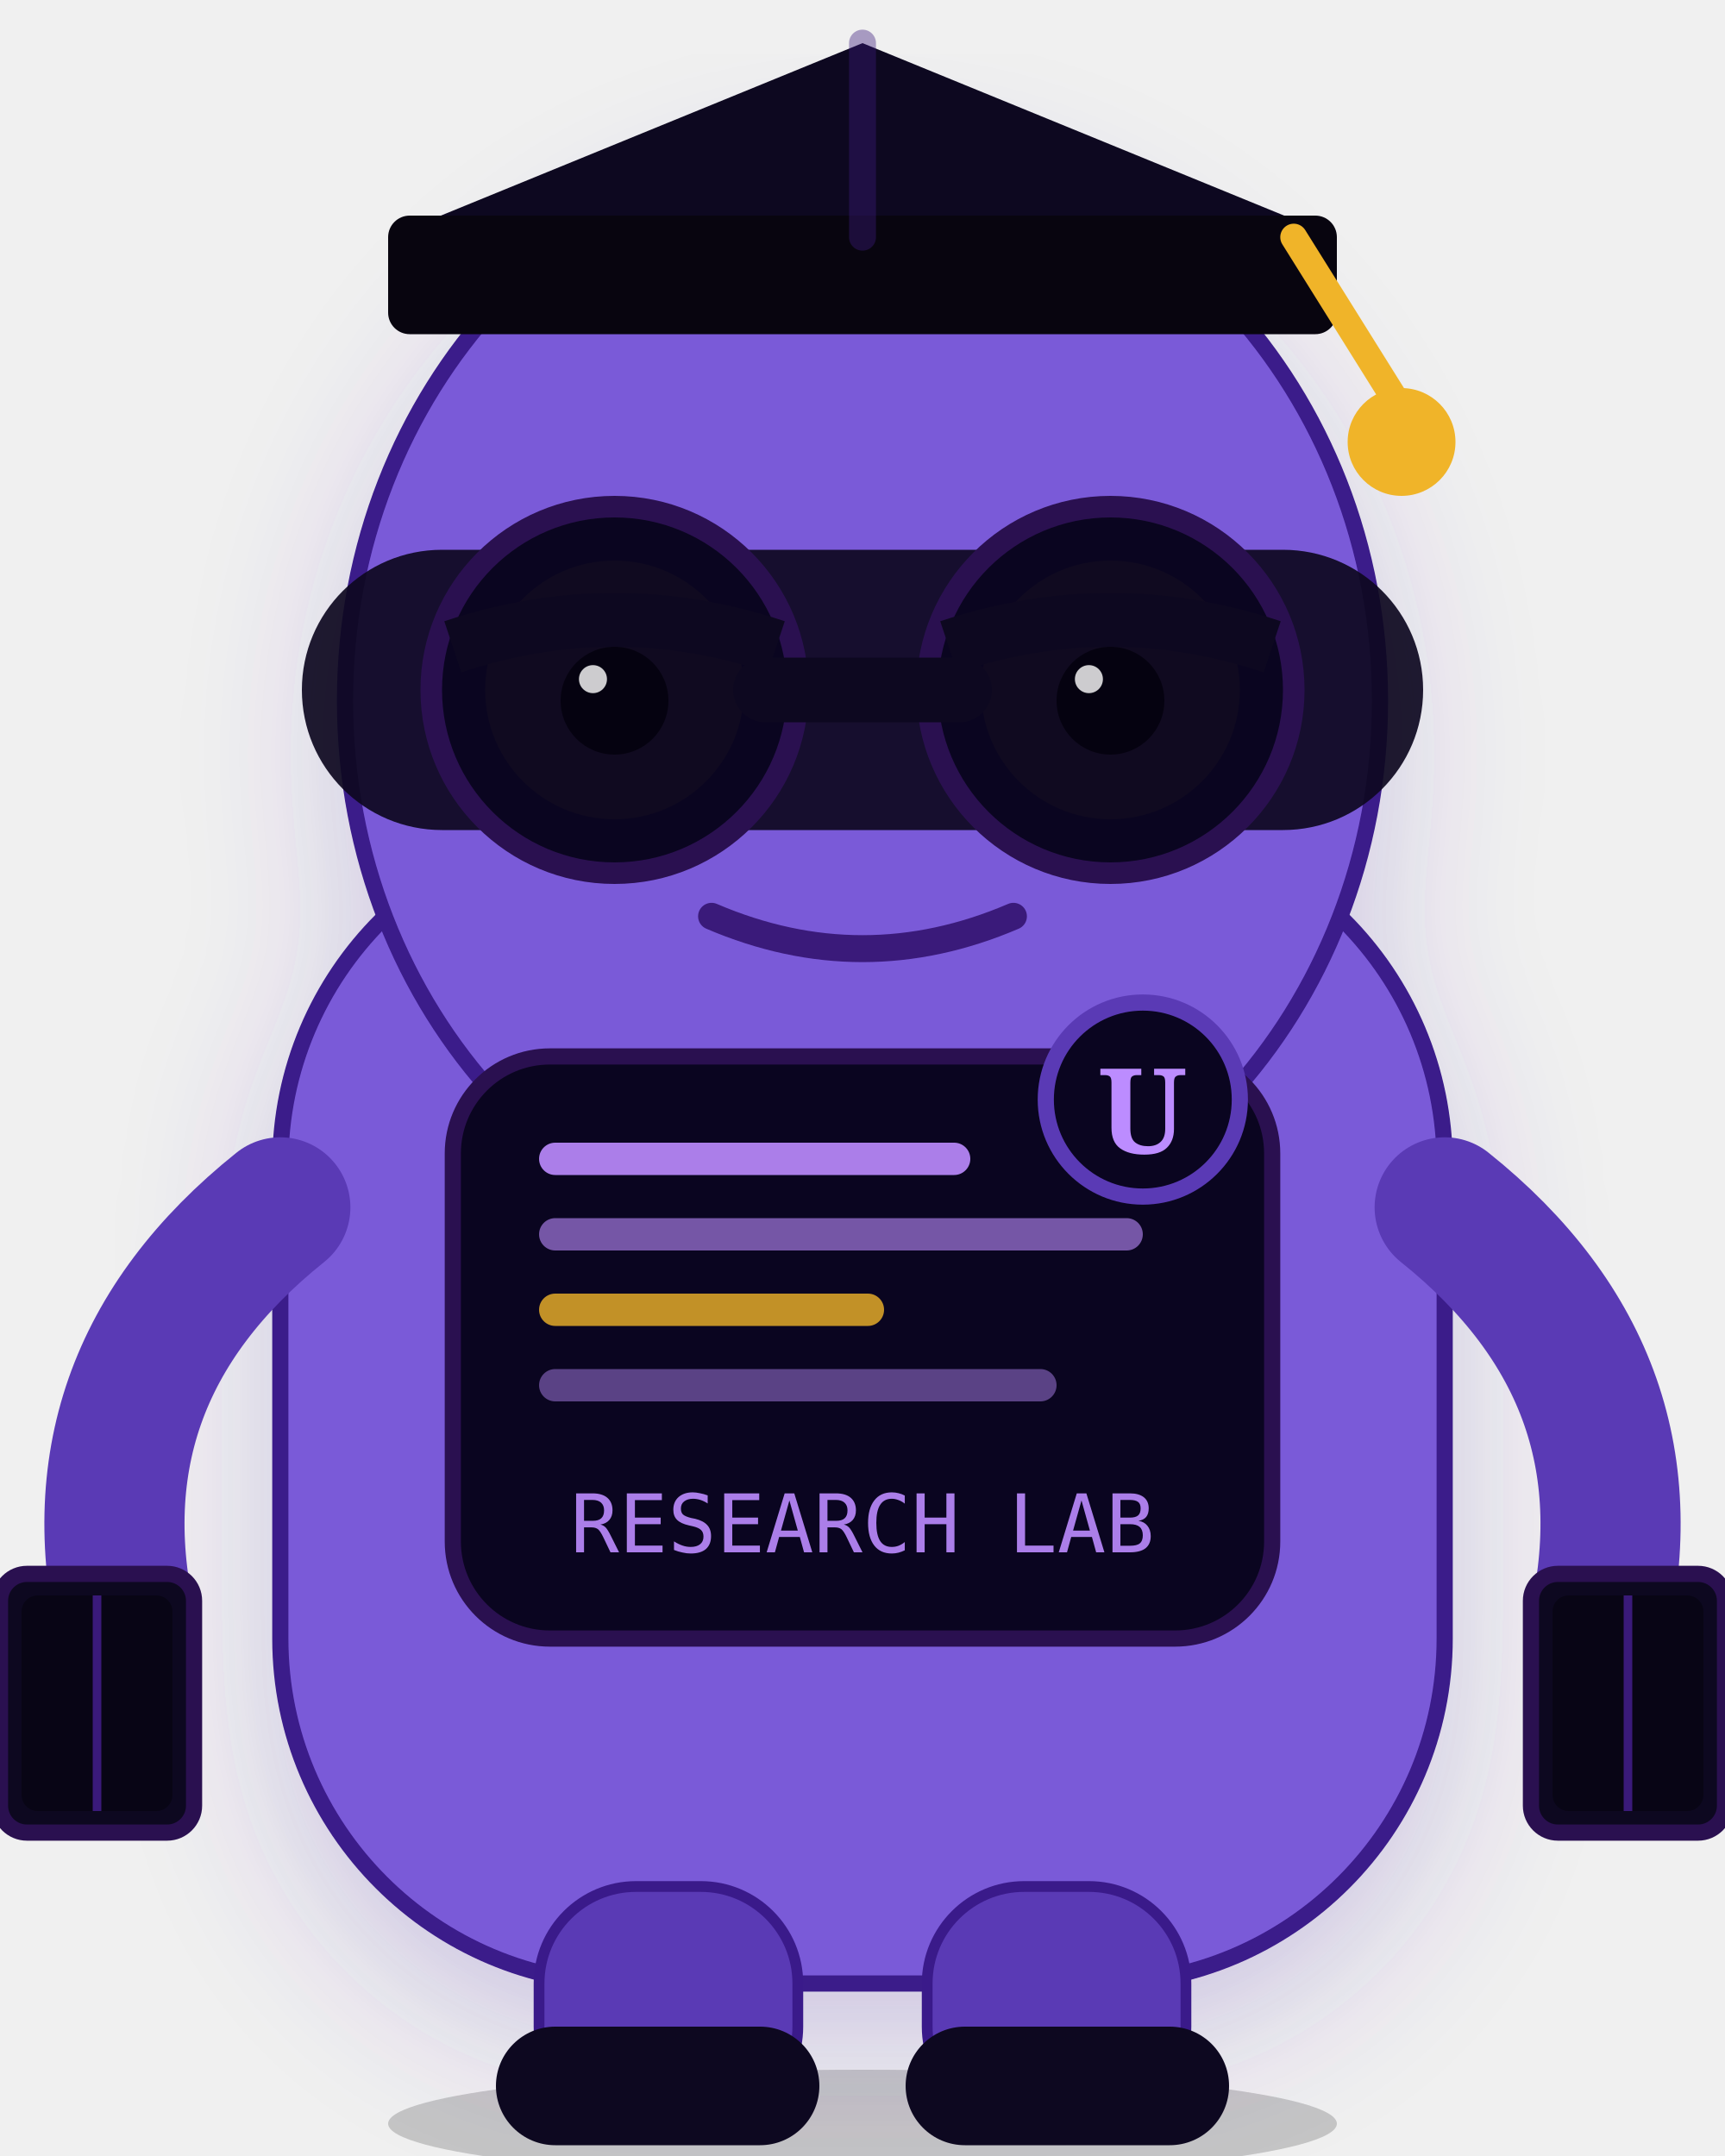
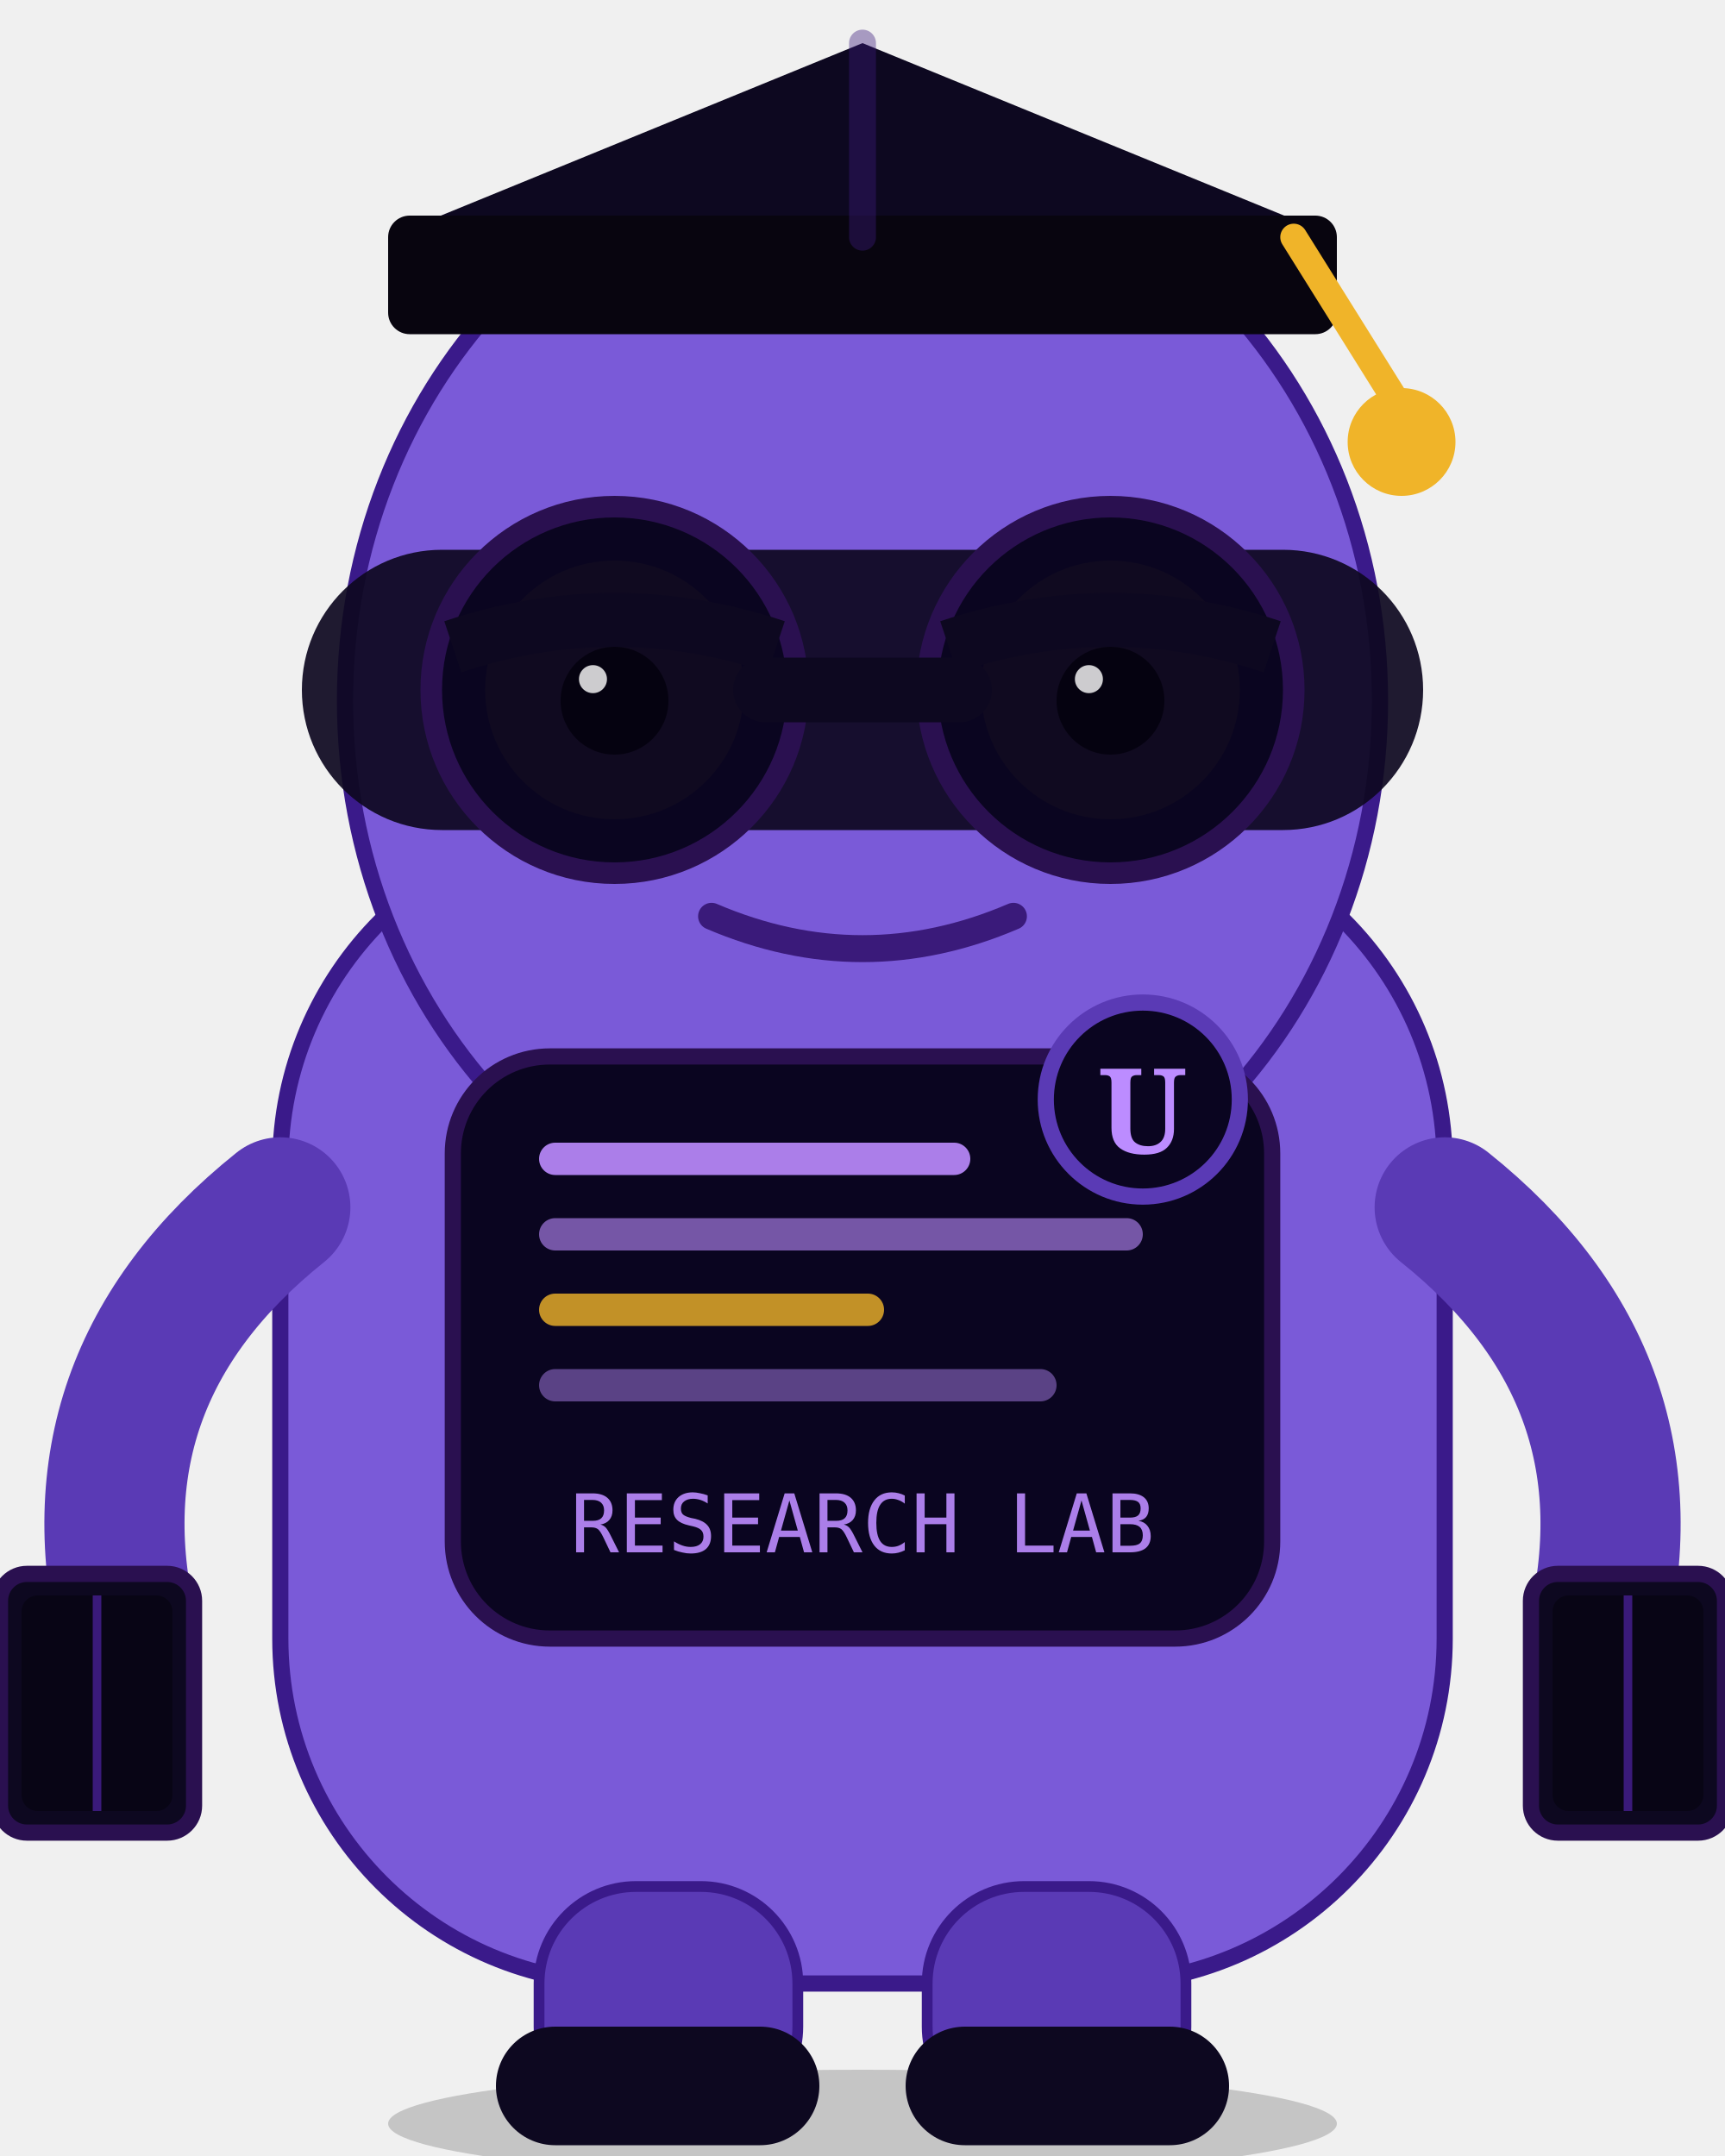
<svg xmlns="http://www.w3.org/2000/svg" width="160" height="200" viewBox="0 0 160 200" fill="none">
  <defs>
    <filter id="pr-shadow" x="-28%" y="-18%" width="156%" height="150%">
      <feDropShadow dx="0" dy="5" stdDeviation="7" flood-color="#5a3ab5" flood-opacity="0.22" />
    </filter>
  </defs>
  <ellipse cx="80" cy="197" rx="44" ry="5" fill="#000" opacity="0.18" />
-   <g filter="url(#pr-shadow)">
-     <rect x="26" y="76" width="108" height="108" rx="32" fill="#7a5ad8" stroke="#3a1a8a" stroke-width="1.5" />
-     <ellipse cx="80" cy="65" rx="48" ry="52" fill="#7a5ad8" stroke="#3a1a8a" stroke-width="1.5" />
-   </g>
+   <rect x="26" y="76" width="108" height="108" rx="32" fill="#7a5ad8" stroke="#3a1a8a" stroke-width="1.5" />
+   <ellipse cx="80" cy="65" rx="48" ry="52" fill="#7a5ad8" stroke="#3a1a8a" stroke-width="1.5" />
  <polygon points="80,4 36,22 124,22" fill="#0d0820" />
  <rect x="36" y="20" width="88" height="11" rx="2" fill="#08050f" />
  <line x1="120" y1="22" x2="130" y2="38" stroke="#f0b429" stroke-width="2.5" stroke-linecap="round" />
  <circle cx="130" cy="41" r="5" fill="#f0b429" />
  <rect x="42" y="98" width="76" height="54" rx="9" fill="#0a0520" stroke="#2a1050" stroke-width="1.5" />
  <rect x="50" y="106" width="40" height="3" rx="1.5" fill="#bc8cff" opacity="0.9" />
  <rect x="50" y="113" width="56" height="3" rx="1.5" fill="#bc8cff" opacity="0.6" />
  <rect x="50" y="120" width="32" height="3" rx="1.5" fill="#f0b429" opacity="0.8" />
  <rect x="50" y="127" width="48" height="3" rx="1.5" fill="#bc8cff" opacity="0.45" />
  <text x="80" y="144" text-anchor="middle" font-family="monospace" font-size="7.5" fill="#bc8cff" opacity="0.9">RESEARCH LAB</text>
  <circle cx="106" cy="102" r="9" fill="#0a0520" stroke="#5a3ab5" stroke-width="1.5" />
  <text x="106" y="107" text-anchor="middle" font-family="Georgia,serif" font-size="11" font-weight="bold" fill="#bc8cff">U</text>
  <rect x="28" y="51" width="104" height="26" rx="13" fill="#0d0820" opacity="0.92" />
  <circle cx="57" cy="64" r="17" fill="#0a0520" stroke="#2a1050" stroke-width="2" />
  <circle cx="57" cy="64" r="12" fill="#100a20" />
  <circle cx="57" cy="65" r="5" fill="#050210" />
  <path d="M 42 60 Q 57 55 72 60" stroke="#0d0820" stroke-width="5" fill="none" />
  <circle cx="55" cy="63" r="1.3" fill="white" opacity="0.8" />
  <circle cx="103" cy="64" r="17" fill="#0a0520" stroke="#2a1050" stroke-width="2" />
  <circle cx="103" cy="64" r="12" fill="#100a20" />
  <circle cx="103" cy="65" r="5" fill="#050210" />
  <path d="M 88 60 Q 103 55 118 60" stroke="#0d0820" stroke-width="5" fill="none" />
  <circle cx="101" cy="63" r="1.3" fill="white" opacity="0.8" />
  <rect x="68" y="61" width="24" height="6" rx="3" fill="#0d0820" />
  <path d="M 66 85 Q 80 91 94 85" stroke="#3a1a7a" stroke-width="2.5" fill="none" stroke-linecap="round" />
  <line x1="80" y1="4" x2="80" y2="22" stroke="#3a1a7a" stroke-width="2.5" stroke-linecap="round" opacity="0.4" />
  <path d="M 26 112 Q 6 128 12 152" stroke="#5a3ab5" stroke-width="13" fill="none" stroke-linecap="round" />
  <rect x="0" y="146" width="18" height="24" rx="2.5" fill="#0d0820" stroke="#2a1050" stroke-width="1.5" />
  <rect x="2" y="148" width="14" height="20" rx="1.5" fill="#080515" />
  <line x1="9" y1="148" x2="9" y2="168" stroke="#3a1a7a" stroke-width="0.8" />
  <path d="M 134 112 Q 154 128 148 152" stroke="#5a3ab5" stroke-width="13" fill="none" stroke-linecap="round" />
  <rect x="142" y="146" width="18" height="24" rx="2.5" fill="#0d0820" stroke="#2a1050" stroke-width="1.5" />
  <rect x="144" y="148" width="14" height="20" rx="1.5" fill="#080515" />
  <line x1="151" y1="148" x2="151" y2="168" stroke="#3a1a7a" stroke-width="0.8" />
  <rect x="50" y="175" width="24" height="22" rx="9" fill="#5a3ab5" stroke="#3a1a8a" stroke-width="1" />
  <rect x="86" y="175" width="24" height="22" rx="9" fill="#5a3ab5" stroke="#3a1a8a" stroke-width="1" />
  <rect x="46" y="188" width="30" height="11" rx="5.5" fill="#0d0820" />
  <rect x="84" y="188" width="30" height="11" rx="5.5" fill="#0d0820" />
</svg>
